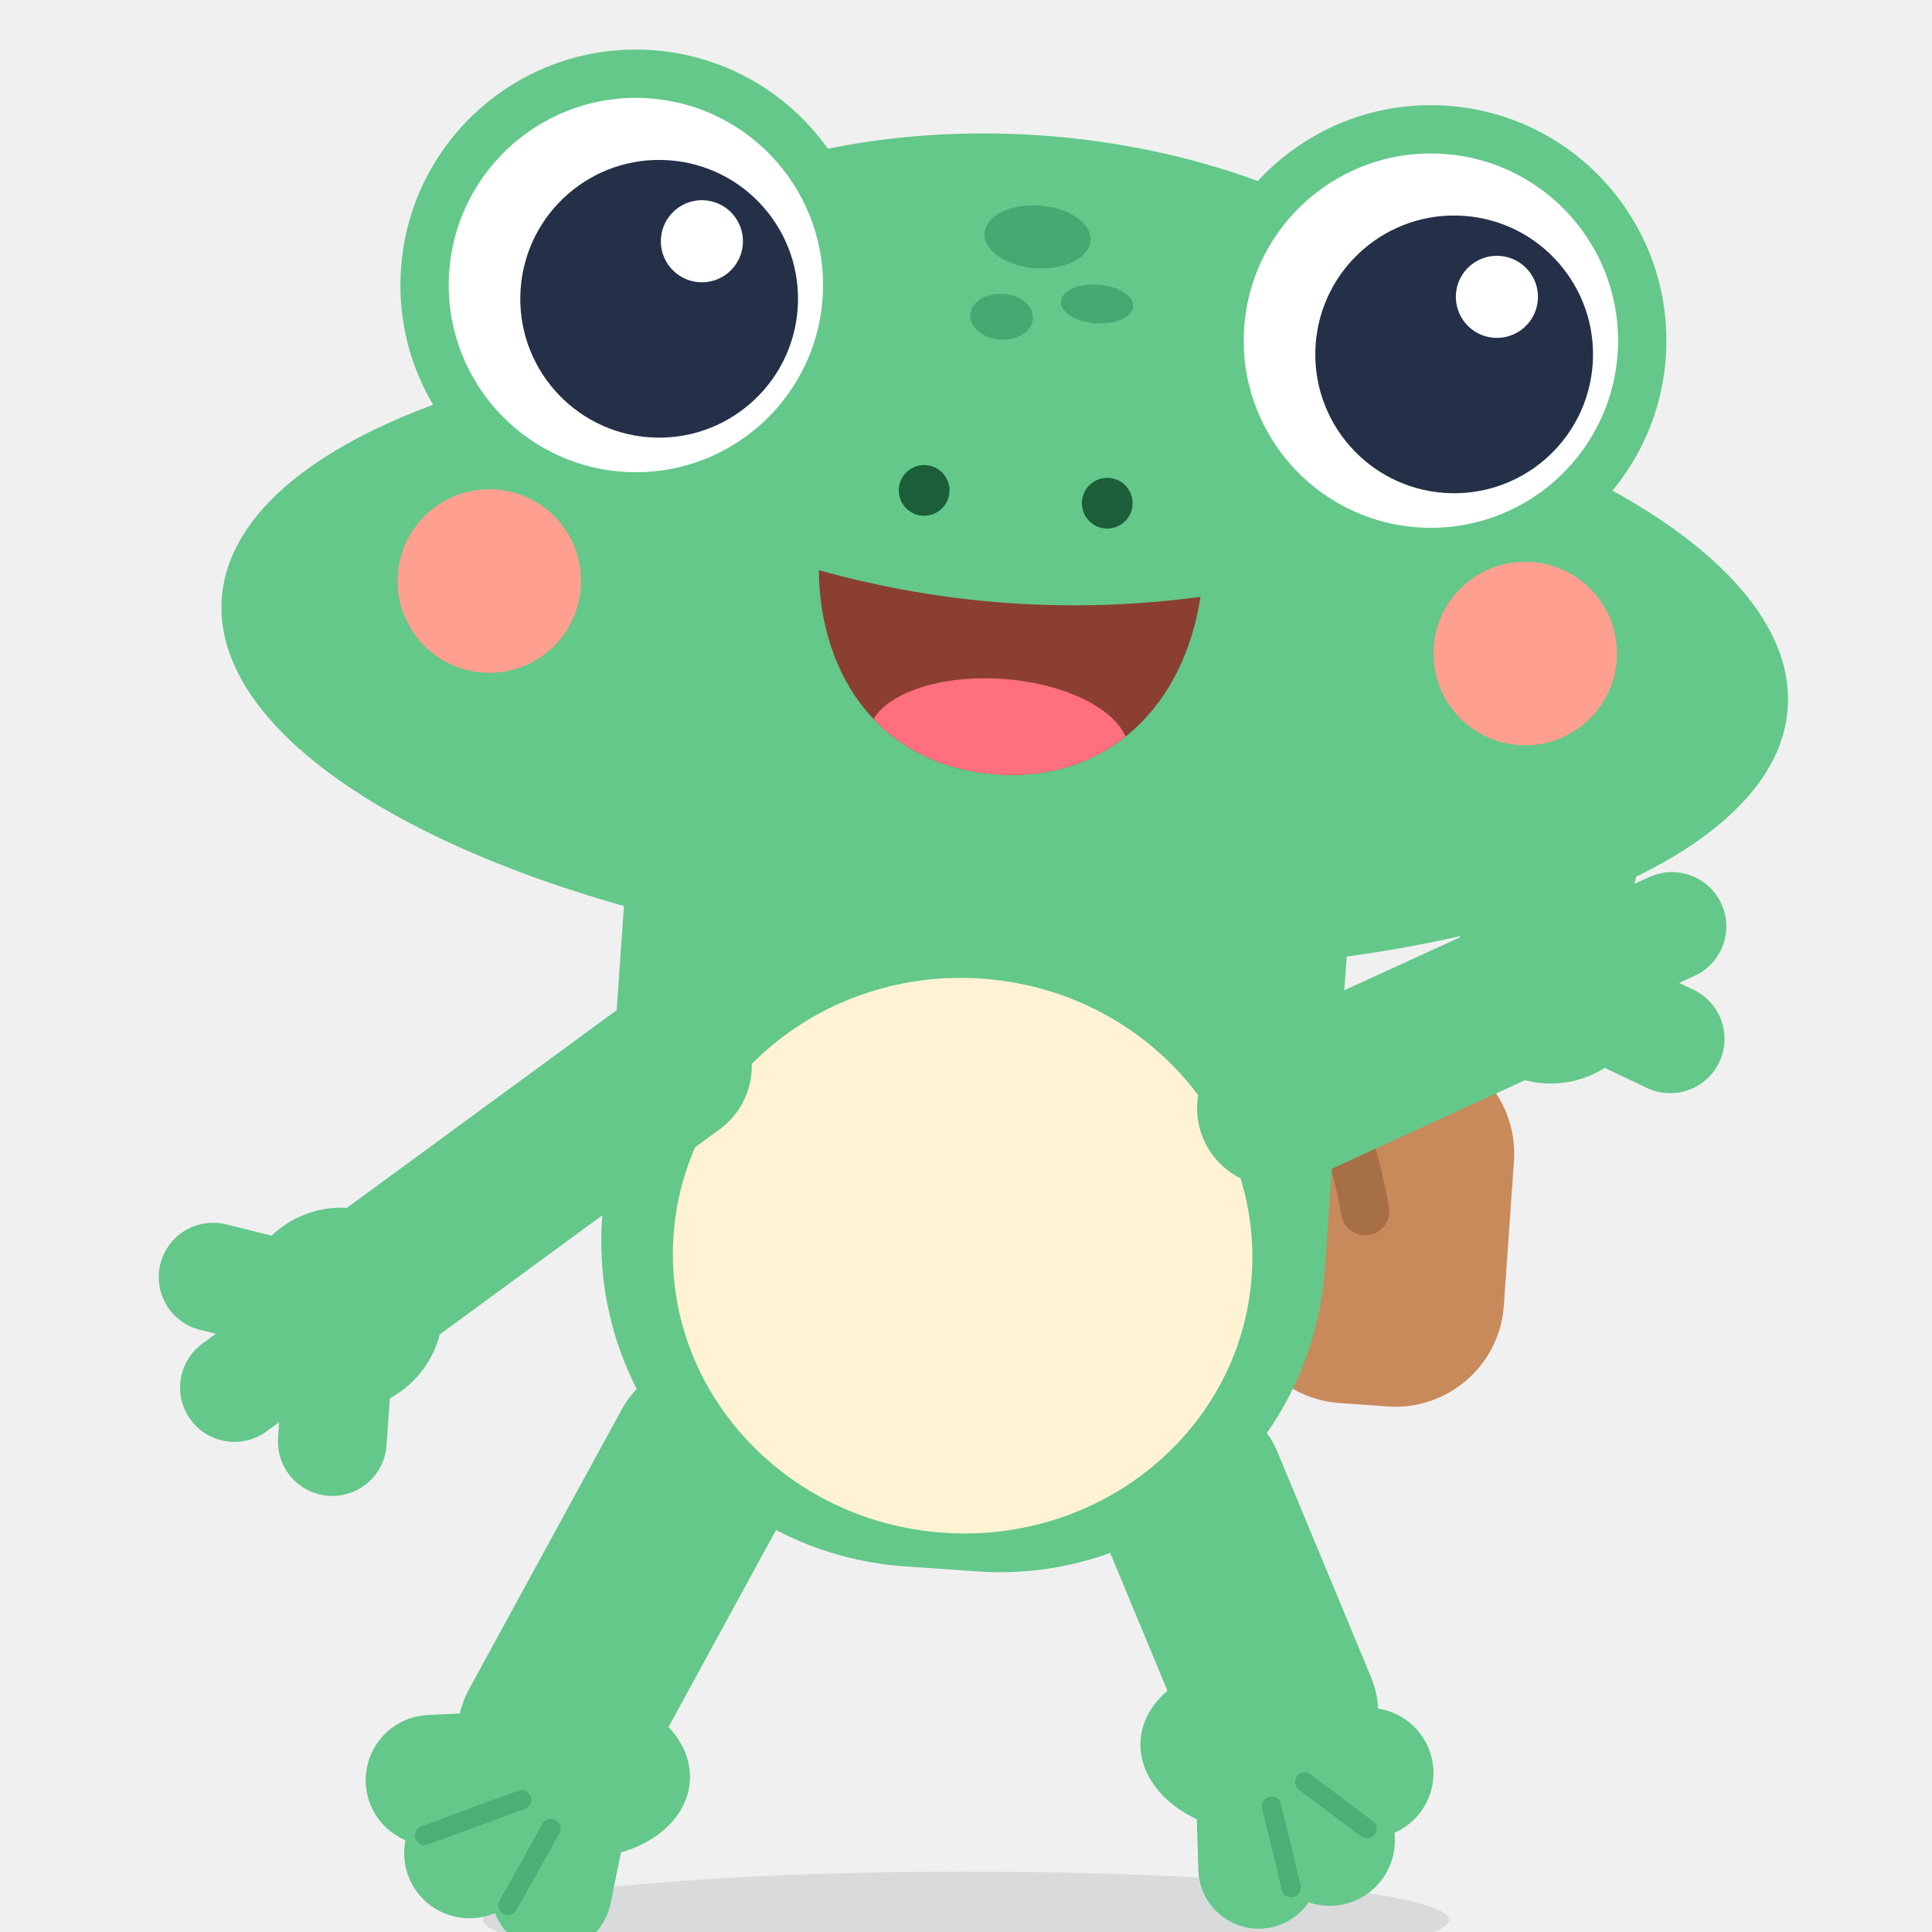
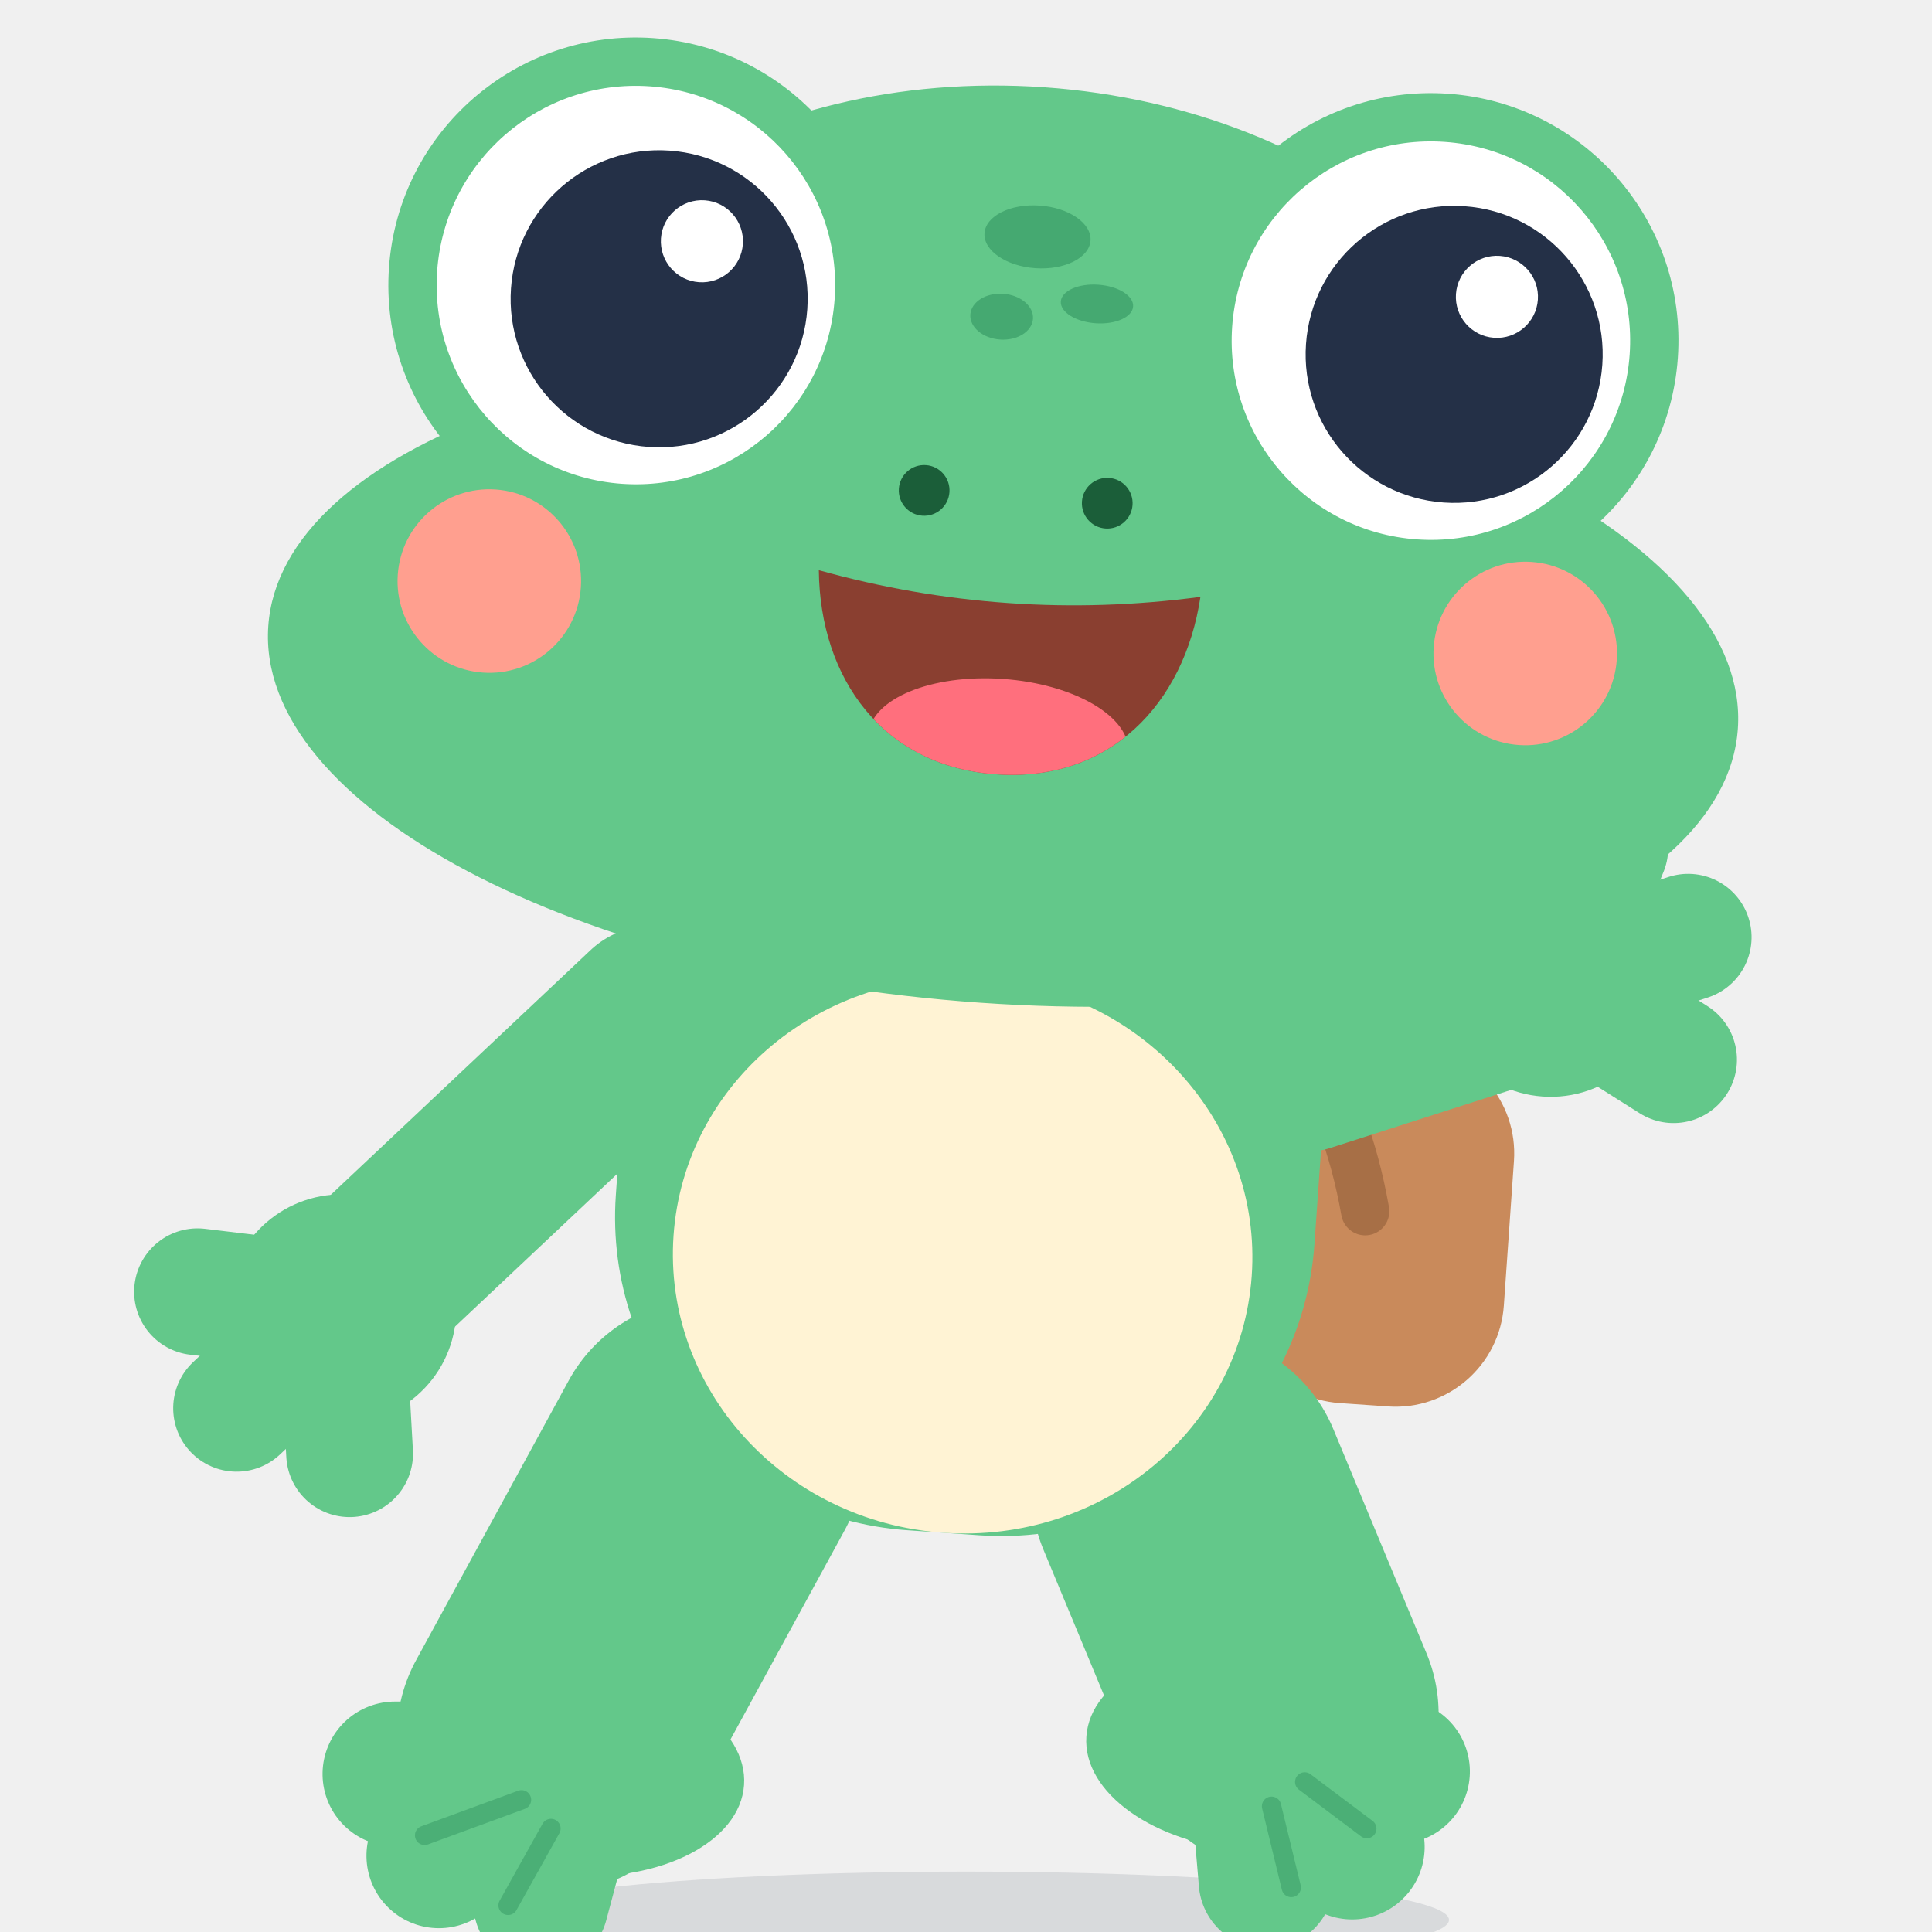
<svg xmlns="http://www.w3.org/2000/svg" viewBox="0 0 512 512" width="512" height="512">
  <g transform="translate(16 0) scale(3.2)">
    <ellipse cx="75" cy="159" rx="40" ry="4" fill="#243047" opacity="0.12" />
    <g transform="translate(0 0) translate(75 100) rotate(4) translate(-75 -100)">
      <g>
        <rect x="98" y="84" width="22" height="30" rx="9" fill="#C98A5B" />
        <path d="M 92 78 q 12 4 16 20" fill="none" stroke="#A76F46" stroke-width="4" stroke-linecap="round" />
      </g>
      <g>
-         <line x1="55" y1="122" x2="44" y2="146" stroke="#63C88A" stroke-width="16" stroke-linecap="round" />
-         <ellipse cx="46" cy="149" rx="9.5" ry="7" fill="#63C88A" />
-         <line x1="46" y1="149" x2="34.1" y2="150.4" stroke="#63C88A" stroke-width="10.8" stroke-linecap="round" />
-         <line x1="46" y1="149" x2="37.7" y2="156.2" stroke="#63C88A" stroke-width="10.8" stroke-linecap="round" />
-         <line x1="46" y1="149" x2="44.7" y2="158.9" stroke="#63C88A" stroke-width="10" stroke-linecap="round" />
+         <line x1="55" y1="122" x2="44" y2="146" stroke="#63C88A" stroke-width="26" stroke-linecap="round" />
+         <ellipse cx="46" cy="149" rx="14" ry="8.5" fill="#63C88A" />
+         <line x1="46" y1="149" x2="31.1" y2="150.1" stroke="#63C88A" stroke-width="12" stroke-linecap="round" />
+         <line x1="46" y1="149" x2="35.2" y2="156.6" stroke="#63C88A" stroke-width="12" stroke-linecap="round" />
+         <line x1="46" y1="149" x2="43.9" y2="159.9" stroke="#63C88A" stroke-width="11.2" stroke-linecap="round" />
        <line x1="41.7" y1="151.5" x2="33.9" y2="155.0" stroke="#45A971" stroke-width="1.6" stroke-linecap="round" opacity="0.8" />
        <line x1="44.3" y1="153.7" x2="41.2" y2="160.3" stroke="#45A971" stroke-width="1.6" stroke-linecap="round" opacity="0.8" />
      </g>
      <g>
-         <line x1="95" y1="122" x2="104" y2="140" stroke="#63C88A" stroke-width="16" stroke-linecap="round" />
-         <ellipse cx="102" cy="143" rx="9.5" ry="7" fill="#63C88A" />
-         <line x1="102" y1="143" x2="111.5" y2="144.4" stroke="#63C88A" stroke-width="10.8" stroke-linecap="round" />
-         <line x1="102" y1="143" x2="108.7" y2="150.2" stroke="#63C88A" stroke-width="10.8" stroke-linecap="round" />
-         <line x1="102" y1="143" x2="103.0" y2="152.9" stroke="#63C88A" stroke-width="10" stroke-linecap="round" />
+         <line x1="95" y1="122" x2="104" y2="140" stroke="#63C88A" stroke-width="26" stroke-linecap="round" />
+         <ellipse cx="102" cy="143" rx="14" ry="8.5" fill="#63C88A" />
+         <line x1="102" y1="143" x2="113.9" y2="144.1" stroke="#63C88A" stroke-width="12" stroke-linecap="round" />
+         <line x1="102" y1="143" x2="110.6" y2="150.6" stroke="#63C88A" stroke-width="12" stroke-linecap="round" />
+         <line x1="102" y1="143" x2="103.7" y2="153.9" stroke="#63C88A" stroke-width="11.2" stroke-linecap="round" />
        <line x1="106.3" y1="145.5" x2="111.7" y2="149.0" stroke="#45A971" stroke-width="1.6" stroke-linecap="round" opacity="0.8" />
        <line x1="103.7" y1="147.7" x2="105.8" y2="154.3" stroke="#45A971" stroke-width="1.6" stroke-linecap="round" opacity="0.8" />
      </g>
-       <path d="M 45 58 H 105 V 103 A 27 27 0 0 1 78 130 H 72 A 27 27 0 0 1 45 103 Z" fill="#63C88A" />
+       <path d="M 46 58 H 104 V 101 A 26 26 0 0 1 78 127 H 72 A 26 26 0 0 1 46 101 Z" fill="#63C88A" />
      <ellipse cx="75" cy="104" rx="24" ry="23" fill="#FFF3D4" />
      <g>
-         <line x1="50" y1="90" x2="24" y2="112" stroke="#63C88A" stroke-width="13" stroke-linecap="round" />
-         <circle cx="24" cy="112" r="8.4" fill="#63C88A" />
-         <line x1="24" y1="112" x2="24.0" y2="123.0" stroke="#63C88A" stroke-width="9" stroke-linecap="round" />
-         <line x1="24" y1="112" x2="15.6" y2="119.1" stroke="#63C88A" stroke-width="9" stroke-linecap="round" />
-         <line x1="24" y1="112" x2="13.2" y2="110.1" stroke="#63C88A" stroke-width="9" stroke-linecap="round" />
+         <line x1="48" y1="86" x2="24" y2="112" stroke="#63C88A" stroke-width="15" stroke-linecap="round" />
+         <circle cx="24" cy="112" r="9.5" fill="#63C88A" />
+         <line x1="24" y1="112" x2="25.5" y2="123.9" stroke="#63C88A" stroke-width="10.5" stroke-linecap="round" />
+         <line x1="24" y1="112" x2="15.9" y2="120.8" stroke="#63C88A" stroke-width="10.5" stroke-linecap="round" />
+         <line x1="24" y1="112" x2="12.0" y2="111.4" stroke="#63C88A" stroke-width="10.5" stroke-linecap="round" />
      </g>
      <g>
-         <line x1="100" y1="90" x2="122" y2="78" stroke="#63C88A" stroke-width="13" stroke-linecap="round" />
-         <circle cx="122" cy="78" r="8.4" fill="#63C88A" />
-         <line x1="122" y1="78" x2="124.2" y2="67.2" stroke="#63C88A" stroke-width="9" stroke-linecap="round" />
-         <line x1="122" y1="78" x2="131.7" y2="72.7" stroke="#63C88A" stroke-width="9" stroke-linecap="round" />
-         <line x1="122" y1="78" x2="132.2" y2="82.0" stroke="#63C88A" stroke-width="9" stroke-linecap="round" />
+         <line x1="102" y1="86" x2="122" y2="78" stroke="#63C88A" stroke-width="15" stroke-linecap="round" />
+         <circle cx="122" cy="78" r="9.5" fill="#63C88A" />
+         <line x1="122" y1="78" x2="125.7" y2="66.6" stroke="#63C88A" stroke-width="10.5" stroke-linecap="round" />
+         <line x1="122" y1="78" x2="133.1" y2="73.5" stroke="#63C88A" stroke-width="10.5" stroke-linecap="round" />
+         <line x1="122" y1="78" x2="132.6" y2="83.7" stroke="#63C88A" stroke-width="10.5" stroke-linecap="round" />
      </g>
      <g transform="rotate(0 75 50)">
-         <ellipse cx="75" cy="42" rx="46" ry="31" fill="#63C88A" />
-         <ellipse cx="75" cy="54" rx="65" ry="26" fill="#63C88A" />
-         <circle cx="42.4" cy="25.7" r="19.5" fill="#63C88A" />
-         <circle cx="108.4" cy="25.7" r="19.5" fill="#63C88A" />
+         <ellipse cx="75" cy="40" rx="44" ry="33" fill="#63C88A" />
+         <ellipse cx="75" cy="56" rx="61" ry="27" fill="#63C88A" />
+         <circle cx="42.4" cy="25.7" r="20.5" fill="#63C88A" />
+         <circle cx="108.4" cy="25.7" r="20.5" fill="#63C88A" />
      </g>
      <g transform="rotate(0 75 50)">
        <ellipse cx="75.3" cy="19.4" rx="4.4" ry="2.6" fill="#45A971" />
        <ellipse cx="72.8" cy="26.2" rx="2.6" ry="1.9" fill="#45A971" />
        <ellipse cx="80.6" cy="24.6" rx="3.0" ry="1.6" fill="#45A971" />
        <g>
          <clipPath id="eyeClip42">
-             <circle cx="42.4" cy="25.7" r="15.5" />
+             <circle cx="42.4" cy="25.7" r="16.5" />
          </clipPath>
-           <circle cx="42.4" cy="25.7" r="15.5" fill="#FFFFFF" />
+           <circle cx="42.4" cy="25.7" r="16.5" fill="#FFFFFF" />
          <g clip-path="url(#eyeClip42)">
-             <circle cx="44.4" cy="26.7" r="11.5" fill="#243047" />
+             <circle cx="44.4" cy="26.7" r="12.3" fill="#243047" />
            <circle cx="47.6" cy="21.7" r="3.4" fill="#FFFFFF" />
          </g>
        </g>
        <g>
          <clipPath id="eyeClip108">
-             <circle cx="108.4" cy="25.7" r="15.5" />
+             <circle cx="108.4" cy="25.7" r="16.5" />
          </clipPath>
-           <circle cx="108.4" cy="25.7" r="15.5" fill="#FFFFFF" />
+           <circle cx="108.4" cy="25.7" r="16.5" fill="#FFFFFF" />
          <g clip-path="url(#eyeClip108)">
-             <circle cx="110.4" cy="26.7" r="11.5" fill="#243047" />
+             <circle cx="110.4" cy="26.7" r="12.3" fill="#243047" />
            <circle cx="113.6" cy="21.7" r="3.4" fill="#FFFFFF" />
          </g>
        </g>
        <circle cx="32" cy="51" r="7.6" fill="#FF9F8F" />
        <circle cx="118" cy="51" r="7.6" fill="#FF9F8F" />
        <circle cx="67.4" cy="41" r="2.1" fill="#1B5E39" />
        <circle cx="82.6" cy="41" r="2.1" fill="#1B5E39" />
        <g transform="translate(75 50) scale(0.72) translate(-75 -50)">
          <clipPath id="mouthCliptalk">
            <path d="M 53 47.5 Q 75 52 97 47.5 C 96 60 88 69.5 75 69.5 C 62 69.5 54 60 53 47.5 Z" />
          </clipPath>
          <path d="M 53 47.5 Q 75 52 97 47.5 C 96 60 88 69.5 75 69.5 C 62 69.5 54 60 53 47.5 Z" fill="#8A3F30" />
          <ellipse cx="75" cy="66" rx="15" ry="7.5" fill="#FF6F7D" clip-path="url(#mouthCliptalk)" />
        </g>
      </g>
    </g>
  </g>
</svg>
